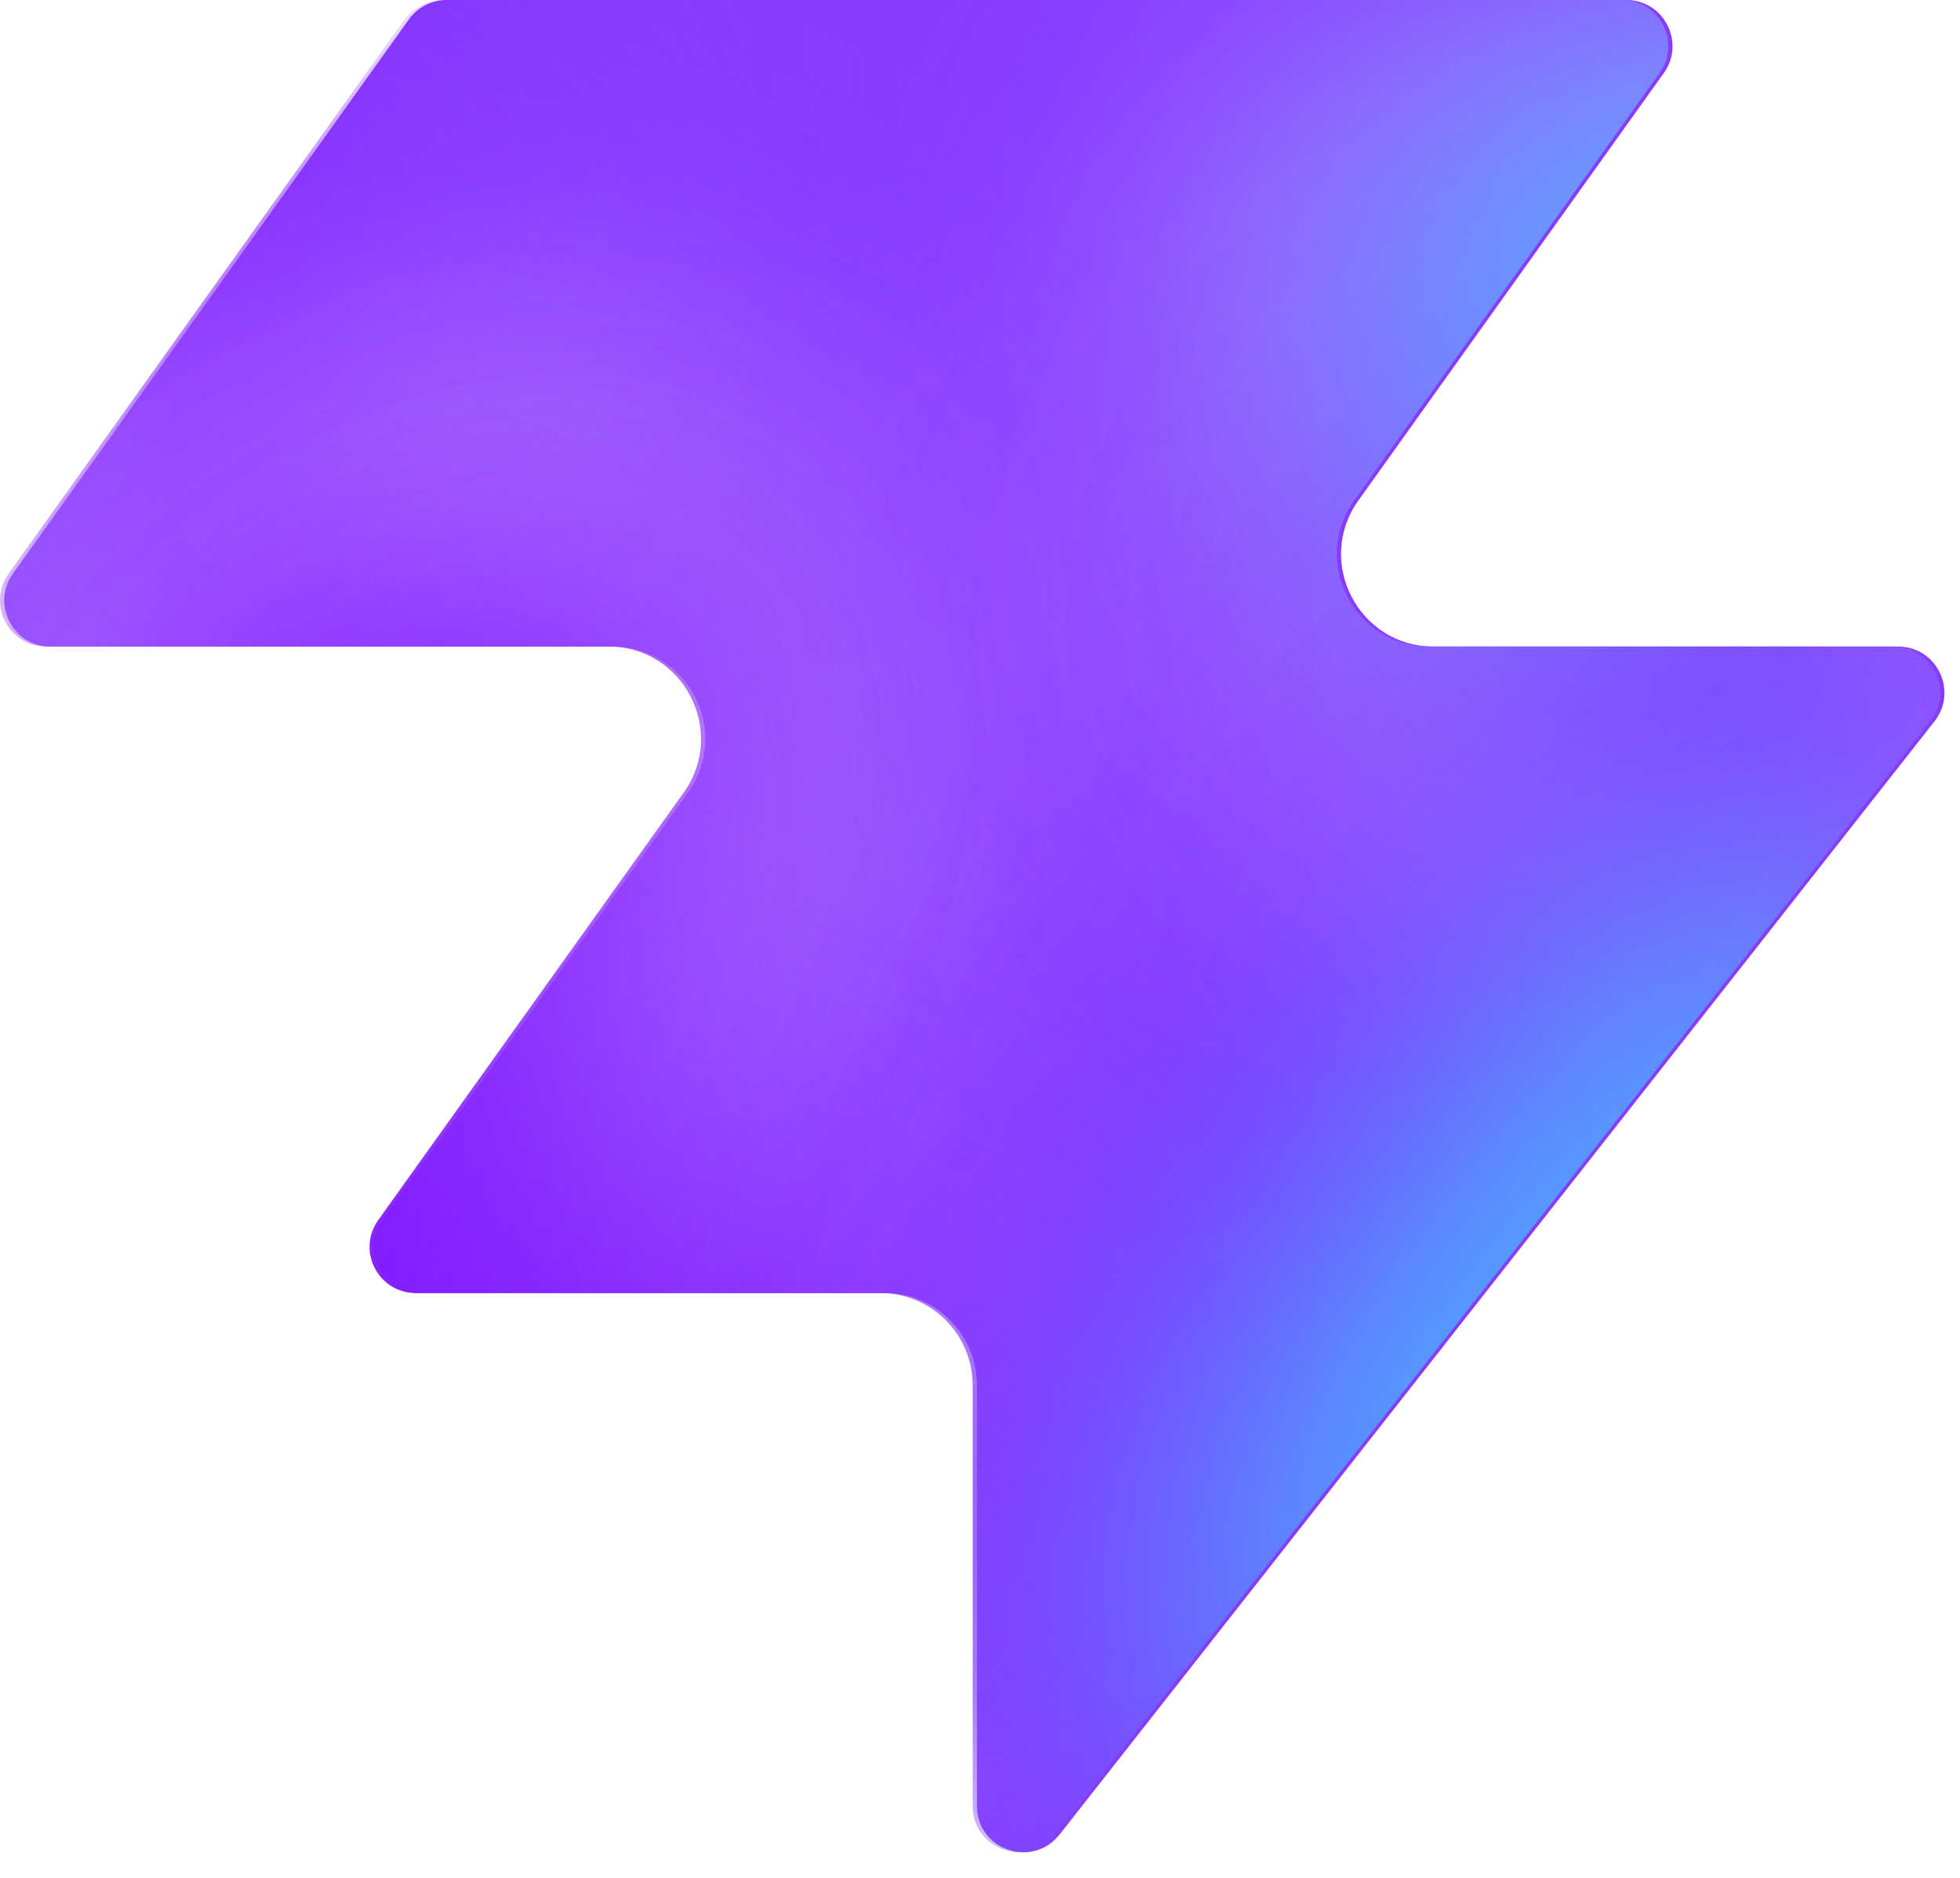
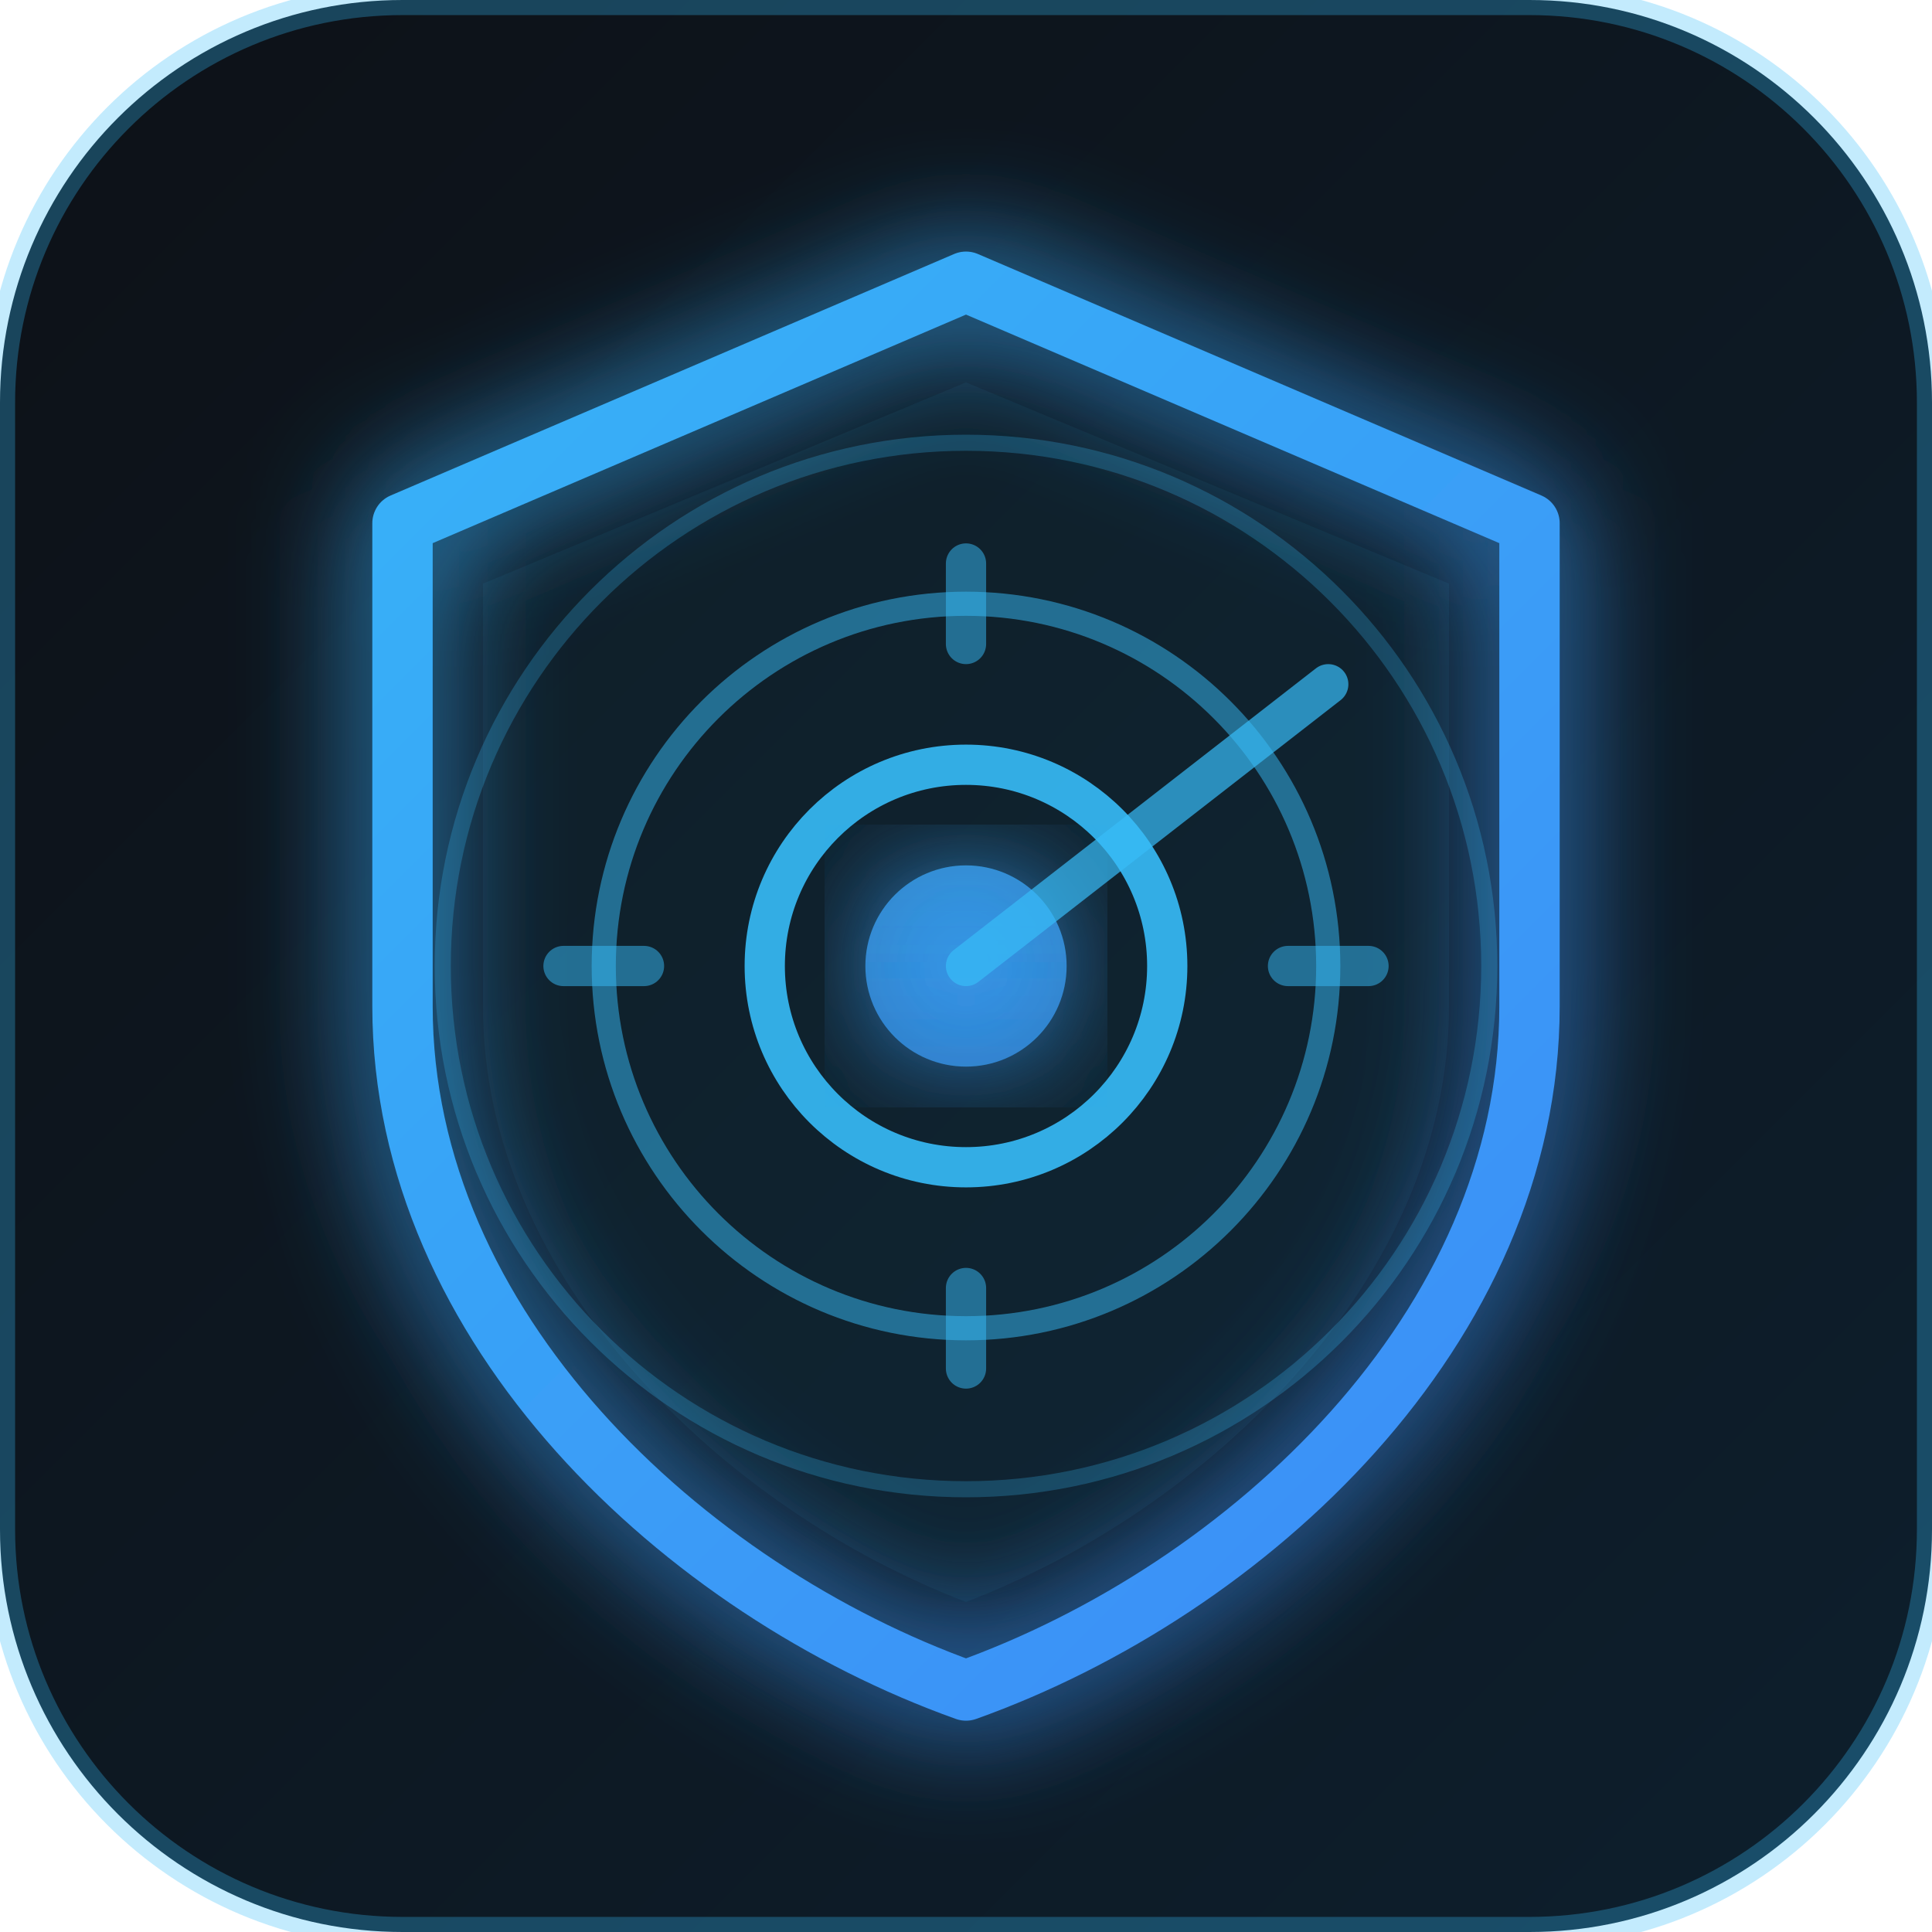
- <svg xmlns="http://www.w3.org/2000/svg" width="48" height="46" fill="none" viewBox="0 0 48 46">
-   <path fill="#863bff" d="M25.946 44.938c-.664.845-2.021.375-2.021-.698V33.937a2.26 2.26 0 0 0-2.262-2.262H10.287c-.92 0-1.456-1.04-.92-1.788l7.48-10.471c1.07-1.497 0-3.578-1.842-3.578H1.237c-.92 0-1.456-1.04-.92-1.788L10.013.474c.214-.297.556-.474.92-.474h28.894c.92 0 1.456 1.04.92 1.788l-7.48 10.471c-1.07 1.498 0 3.579 1.842 3.579h11.377c.943 0 1.473 1.088.89 1.83L25.947 44.94z" style="fill:#863bff;fill:color(display-p3 .525 .23 1);fill-opacity:1" />
-   <mask id="a" width="48" height="46" x="0" y="0" maskUnits="userSpaceOnUse" style="mask-type:alpha">
-     <path fill="#000" d="M25.842 44.938c-.664.844-2.021.375-2.021-.698V33.937a2.26 2.26 0 0 0-2.262-2.262H10.183c-.92 0-1.456-1.04-.92-1.788l7.48-10.471c1.07-1.498 0-3.579-1.842-3.579H1.133c-.92 0-1.456-1.04-.92-1.787L9.91.473c.214-.297.556-.474.92-.474h28.894c.92 0 1.456 1.04.92 1.788l-7.48 10.471c-1.07 1.498 0 3.578 1.842 3.578h11.377c.943 0 1.473 1.088.89 1.832L25.843 44.94z" style="fill:#000;fill-opacity:1" />
-   </mask>
-   <g mask="url(#a)">
-     <g filter="url(#b)">
-       <ellipse cx="5.508" cy="14.704" fill="#ede6ff" rx="5.508" ry="14.704" style="fill:#ede6ff;fill:color(display-p3 .927 .903 1);fill-opacity:1" transform="matrix(.00324 1 1 -.00324 -4.47 31.516)" />
-     </g>
-     <g filter="url(#c)">
-       <ellipse cx="10.399" cy="29.851" fill="#ede6ff" rx="10.399" ry="29.851" style="fill:#ede6ff;fill:color(display-p3 .927 .903 1);fill-opacity:1" transform="matrix(.00324 1 1 -.00324 -39.328 7.883)" />
-     </g>
-     <g filter="url(#d)">
-       <ellipse cx="5.508" cy="30.487" fill="#7e14ff" rx="5.508" ry="30.487" style="fill:#7e14ff;fill:color(display-p3 .492 .077 1);fill-opacity:1" transform="rotate(89.814 -25.913 -14.639)scale(1 -1)" />
-     </g>
-     <g filter="url(#e)">
-       <ellipse cx="5.508" cy="30.599" fill="#7e14ff" rx="5.508" ry="30.599" style="fill:#7e14ff;fill:color(display-p3 .492 .077 1);fill-opacity:1" transform="rotate(89.814 -32.644 -3.334)scale(1 -1)" />
-     </g>
-     <g filter="url(#f)">
-       <ellipse cx="5.508" cy="30.599" fill="#7e14ff" rx="5.508" ry="30.599" style="fill:#7e14ff;fill:color(display-p3 .492 .077 1);fill-opacity:1" transform="matrix(.00324 1 1 -.00324 -34.34 30.47)" />
-     </g>
-     <g filter="url(#g)">
-       <ellipse cx="14.072" cy="22.078" fill="#ede6ff" rx="14.072" ry="22.078" style="fill:#ede6ff;fill:color(display-p3 .927 .903 1);fill-opacity:1" transform="rotate(93.35 24.506 48.493)scale(-1 1)" />
-     </g>
-     <g filter="url(#h)">
-       <ellipse cx="3.47" cy="21.501" fill="#7e14ff" rx="3.47" ry="21.501" style="fill:#7e14ff;fill:color(display-p3 .492 .077 1);fill-opacity:1" transform="rotate(89.009 28.708 47.59)scale(-1 1)" />
-     </g>
-     <g filter="url(#i)">
-       <ellipse cx="3.47" cy="21.501" fill="#7e14ff" rx="3.47" ry="21.501" style="fill:#7e14ff;fill:color(display-p3 .492 .077 1);fill-opacity:1" transform="rotate(89.009 28.708 47.59)scale(-1 1)" />
-     </g>
-     <g filter="url(#j)">
-       <ellipse cx=".387" cy="8.972" fill="#7e14ff" rx="4.407" ry="29.108" style="fill:#7e14ff;fill:color(display-p3 .492 .077 1);fill-opacity:1" transform="rotate(39.51 .387 8.972)" />
-     </g>
-     <g filter="url(#k)">
-       <ellipse cx="47.523" cy="-6.092" fill="#7e14ff" rx="4.407" ry="29.108" style="fill:#7e14ff;fill:color(display-p3 .492 .077 1);fill-opacity:1" transform="rotate(37.892 47.523 -6.092)" />
-     </g>
-     <g filter="url(#l)">
-       <ellipse cx="41.412" cy="6.333" fill="#47bfff" rx="5.971" ry="9.665" style="fill:#47bfff;fill:color(display-p3 .28 .748 1);fill-opacity:1" transform="rotate(37.892 41.412 6.333)" />
-     </g>
-     <g filter="url(#m)">
-       <ellipse cx="-1.879" cy="38.332" fill="#7e14ff" rx="4.407" ry="29.108" style="fill:#7e14ff;fill:color(display-p3 .492 .077 1);fill-opacity:1" transform="rotate(37.892 -1.88 38.332)" />
-     </g>
-     <g filter="url(#n)">
-       <ellipse cx="-1.879" cy="38.332" fill="#7e14ff" rx="4.407" ry="29.108" style="fill:#7e14ff;fill:color(display-p3 .492 .077 1);fill-opacity:1" transform="rotate(37.892 -1.88 38.332)" />
-     </g>
-     <g filter="url(#o)">
-       <ellipse cx="35.651" cy="29.907" fill="#7e14ff" rx="4.407" ry="29.108" style="fill:#7e14ff;fill:color(display-p3 .492 .077 1);fill-opacity:1" transform="rotate(37.892 35.651 29.907)" />
-     </g>
-     <g filter="url(#p)">
-       <ellipse cx="38.418" cy="32.4" fill="#47bfff" rx="5.971" ry="15.297" style="fill:#47bfff;fill:color(display-p3 .28 .748 1);fill-opacity:1" transform="rotate(37.892 38.418 32.4)" />
-     </g>
-   </g>
+ <svg xmlns="http://www.w3.org/2000/svg" width="48" height="48" viewBox="0 0 48 48" fill="none">
  <defs>
-     <filter id="b" width="60.045" height="41.654" x="-19.77" y="16.149" color-interpolation-filters="sRGB" filterUnits="userSpaceOnUse">
-       <feFlood flood-opacity="0" result="BackgroundImageFix" />
-       <feBlend in="SourceGraphic" in2="BackgroundImageFix" result="shape" />
-       <feGaussianBlur result="effect1_foregroundBlur_2002_17158" stdDeviation="7.659" />
-     </filter>
-     <filter id="c" width="90.34" height="51.437" x="-54.613" y="-7.533" color-interpolation-filters="sRGB" filterUnits="userSpaceOnUse">
-       <feFlood flood-opacity="0" result="BackgroundImageFix" />
-       <feBlend in="SourceGraphic" in2="BackgroundImageFix" result="shape" />
-       <feGaussianBlur result="effect1_foregroundBlur_2002_17158" stdDeviation="7.659" />
-     </filter>
-     <filter id="d" width="79.355" height="29.4" x="-49.64" y="2.03" color-interpolation-filters="sRGB" filterUnits="userSpaceOnUse">
-       <feFlood flood-opacity="0" result="BackgroundImageFix" />
-       <feBlend in="SourceGraphic" in2="BackgroundImageFix" result="shape" />
-       <feGaussianBlur result="effect1_foregroundBlur_2002_17158" stdDeviation="4.596" />
-     </filter>
-     <filter id="e" width="79.579" height="29.4" x="-45.045" y="20.029" color-interpolation-filters="sRGB" filterUnits="userSpaceOnUse">
-       <feFlood flood-opacity="0" result="BackgroundImageFix" />
-       <feBlend in="SourceGraphic" in2="BackgroundImageFix" result="shape" />
-       <feGaussianBlur result="effect1_foregroundBlur_2002_17158" stdDeviation="4.596" />
-     </filter>
-     <filter id="f" width="79.579" height="29.4" x="-43.513" y="21.178" color-interpolation-filters="sRGB" filterUnits="userSpaceOnUse">
-       <feFlood flood-opacity="0" result="BackgroundImageFix" />
-       <feBlend in="SourceGraphic" in2="BackgroundImageFix" result="shape" />
-       <feGaussianBlur result="effect1_foregroundBlur_2002_17158" stdDeviation="4.596" />
-     </filter>
-     <filter id="g" width="74.749" height="58.852" x="15.756" y="-17.901" color-interpolation-filters="sRGB" filterUnits="userSpaceOnUse">
-       <feFlood flood-opacity="0" result="BackgroundImageFix" />
-       <feBlend in="SourceGraphic" in2="BackgroundImageFix" result="shape" />
-       <feGaussianBlur result="effect1_foregroundBlur_2002_17158" stdDeviation="7.659" />
-     </filter>
-     <filter id="h" width="61.377" height="25.362" x="23.548" y="2.284" color-interpolation-filters="sRGB" filterUnits="userSpaceOnUse">
-       <feFlood flood-opacity="0" result="BackgroundImageFix" />
-       <feBlend in="SourceGraphic" in2="BackgroundImageFix" result="shape" />
-       <feGaussianBlur result="effect1_foregroundBlur_2002_17158" stdDeviation="4.596" />
-     </filter>
-     <filter id="i" width="61.377" height="25.362" x="23.548" y="2.284" color-interpolation-filters="sRGB" filterUnits="userSpaceOnUse">
-       <feFlood flood-opacity="0" result="BackgroundImageFix" />
-       <feBlend in="SourceGraphic" in2="BackgroundImageFix" result="shape" />
-       <feGaussianBlur result="effect1_foregroundBlur_2002_17158" stdDeviation="4.596" />
-     </filter>
-     <filter id="j" width="56.045" height="63.649" x="-27.636" y="-22.853" color-interpolation-filters="sRGB" filterUnits="userSpaceOnUse">
-       <feFlood flood-opacity="0" result="BackgroundImageFix" />
-       <feBlend in="SourceGraphic" in2="BackgroundImageFix" result="shape" />
-       <feGaussianBlur result="effect1_foregroundBlur_2002_17158" stdDeviation="4.596" />
-     </filter>
-     <filter id="k" width="54.814" height="64.646" x="20.116" y="-38.415" color-interpolation-filters="sRGB" filterUnits="userSpaceOnUse">
-       <feFlood flood-opacity="0" result="BackgroundImageFix" />
-       <feBlend in="SourceGraphic" in2="BackgroundImageFix" result="shape" />
-       <feGaussianBlur result="effect1_foregroundBlur_2002_17158" stdDeviation="4.596" />
-     </filter>
-     <filter id="l" width="33.541" height="35.313" x="24.641" y="-11.323" color-interpolation-filters="sRGB" filterUnits="userSpaceOnUse">
-       <feFlood flood-opacity="0" result="BackgroundImageFix" />
-       <feBlend in="SourceGraphic" in2="BackgroundImageFix" result="shape" />
-       <feGaussianBlur result="effect1_foregroundBlur_2002_17158" stdDeviation="4.596" />
-     </filter>
-     <filter id="m" width="54.814" height="64.646" x="-29.286" y="6.009" color-interpolation-filters="sRGB" filterUnits="userSpaceOnUse">
-       <feFlood flood-opacity="0" result="BackgroundImageFix" />
-       <feBlend in="SourceGraphic" in2="BackgroundImageFix" result="shape" />
-       <feGaussianBlur result="effect1_foregroundBlur_2002_17158" stdDeviation="4.596" />
-     </filter>
-     <filter id="n" width="54.814" height="64.646" x="-29.286" y="6.009" color-interpolation-filters="sRGB" filterUnits="userSpaceOnUse">
-       <feFlood flood-opacity="0" result="BackgroundImageFix" />
-       <feBlend in="SourceGraphic" in2="BackgroundImageFix" result="shape" />
-       <feGaussianBlur result="effect1_foregroundBlur_2002_17158" stdDeviation="4.596" />
-     </filter>
-     <filter id="o" width="54.814" height="64.646" x="8.244" y="-2.416" color-interpolation-filters="sRGB" filterUnits="userSpaceOnUse">
-       <feFlood flood-opacity="0" result="BackgroundImageFix" />
-       <feBlend in="SourceGraphic" in2="BackgroundImageFix" result="shape" />
-       <feGaussianBlur result="effect1_foregroundBlur_2002_17158" stdDeviation="4.596" />
-     </filter>
-     <filter id="p" width="39.409" height="43.623" x="18.713" y="10.588" color-interpolation-filters="sRGB" filterUnits="userSpaceOnUse">
-       <feFlood flood-opacity="0" result="BackgroundImageFix" />
-       <feBlend in="SourceGraphic" in2="BackgroundImageFix" result="shape" />
-       <feGaussianBlur result="effect1_foregroundBlur_2002_17158" stdDeviation="4.596" />
+     <linearGradient id="bg-grad" x1="0" y1="0" x2="48" y2="48" gradientUnits="userSpaceOnUse">
+       <stop offset="0%" stop-color="#0d1117" />
+       <stop offset="100%" stop-color="#0d1f2d" />
+     </linearGradient>
+     <linearGradient id="accent-grad" x1="0" y1="0" x2="48" y2="48" gradientUnits="userSpaceOnUse">
+       <stop offset="0%" stop-color="#38bdf8" />
+       <stop offset="100%" stop-color="#3b82f6" />
+     </linearGradient>
+     <linearGradient id="glow-grad" x1="24" y1="8" x2="24" y2="40" gradientUnits="userSpaceOnUse">
+       <stop offset="0%" stop-color="#38bdf8" stop-opacity="0.9" />
+       <stop offset="100%" stop-color="#3b82f6" stop-opacity="0.6" />
+     </linearGradient>
+     <filter id="glow" x="-20%" y="-20%" width="140%" height="140%">
+       <feGaussianBlur stdDeviation="1.5" result="blur" />
+       <feMerge>
+         <feMergeNode in="blur" />
+         <feMergeNode in="SourceGraphic" />
+       </feMerge>
    </filter>
  </defs>
+   <rect width="48" height="48" rx="10" fill="url(#bg-grad)" />
+   <rect width="48" height="48" rx="10" fill="none" stroke="#38bdf8" stroke-width="0.75" stroke-opacity="0.3" />
+   <path d="M24 7 L38 13 L38 25 C38 33 31 39.5 24 42 C17 39.5 10 33 10 25 L10 13 Z" fill="none" stroke="url(#accent-grad)" stroke-width="1.5" stroke-linejoin="round" filter="url(#glow)" />
+   <path d="M24 9.5 L36 14.5 L36 25 C36 31.8 30 37.5 24 39.8 C18 37.5 12 31.8 12 25 L12 14.5 Z" fill="#38bdf8" fill-opacity="0.06" />
+   <circle cx="24" cy="24" r="5" stroke="#38bdf8" stroke-width="1" stroke-opacity="0.9" fill="none" />
+   <circle cx="24" cy="24" r="9" stroke="#38bdf8" stroke-width="0.6" stroke-opacity="0.5" fill="none" />
+   <circle cx="24" cy="24" r="13" stroke="#38bdf8" stroke-width="0.4" stroke-opacity="0.25" fill="none" />
+   <circle cx="24" cy="24" r="2.5" fill="url(#glow-grad)" filter="url(#glow)" />
+   <line x1="24" y1="24" x2="33" y2="17" stroke="#38bdf8" stroke-width="1" stroke-opacity="0.7" stroke-linecap="round" />
+   <line x1="24" y1="14" x2="24" y2="16" stroke="#38bdf8" stroke-width="1" stroke-opacity="0.5" stroke-linecap="round" />
+   <line x1="34" y1="24" x2="32" y2="24" stroke="#38bdf8" stroke-width="1" stroke-opacity="0.5" stroke-linecap="round" />
+   <line x1="24" y1="34" x2="24" y2="32" stroke="#38bdf8" stroke-width="1" stroke-opacity="0.5" stroke-linecap="round" />
+   <line x1="14" y1="24" x2="16" y2="24" stroke="#38bdf8" stroke-width="1" stroke-opacity="0.5" stroke-linecap="round" />
</svg>
